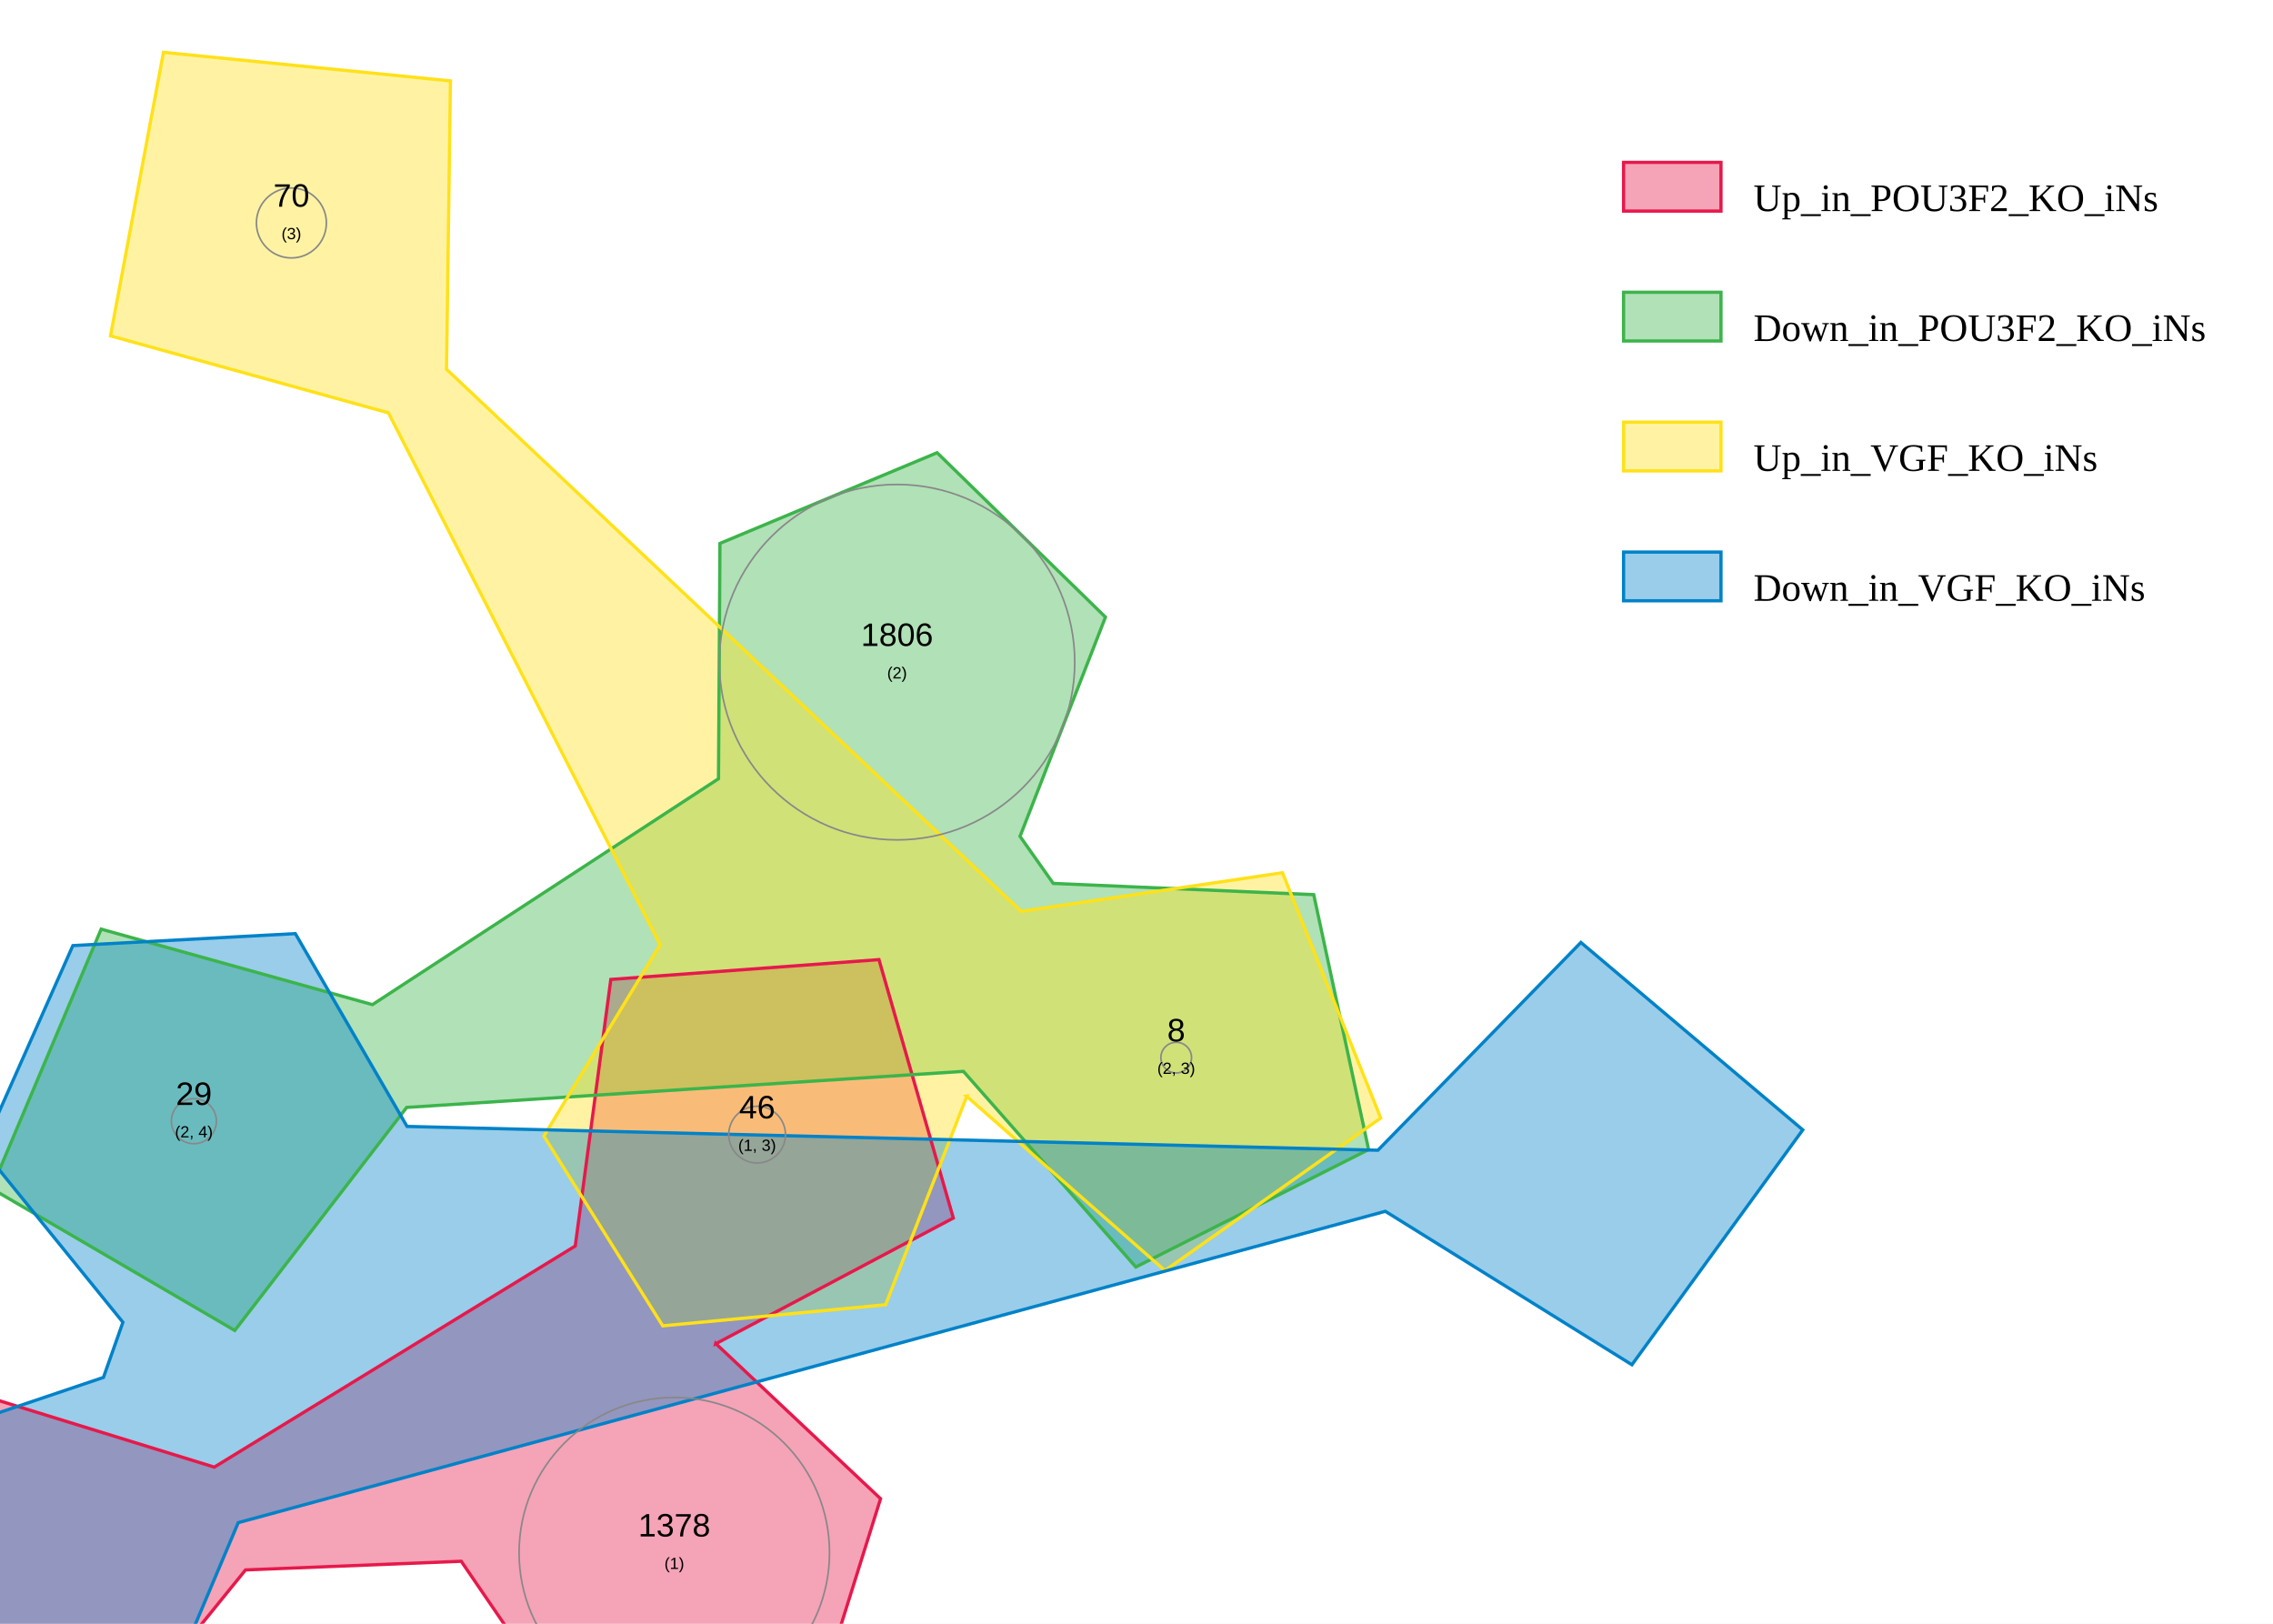
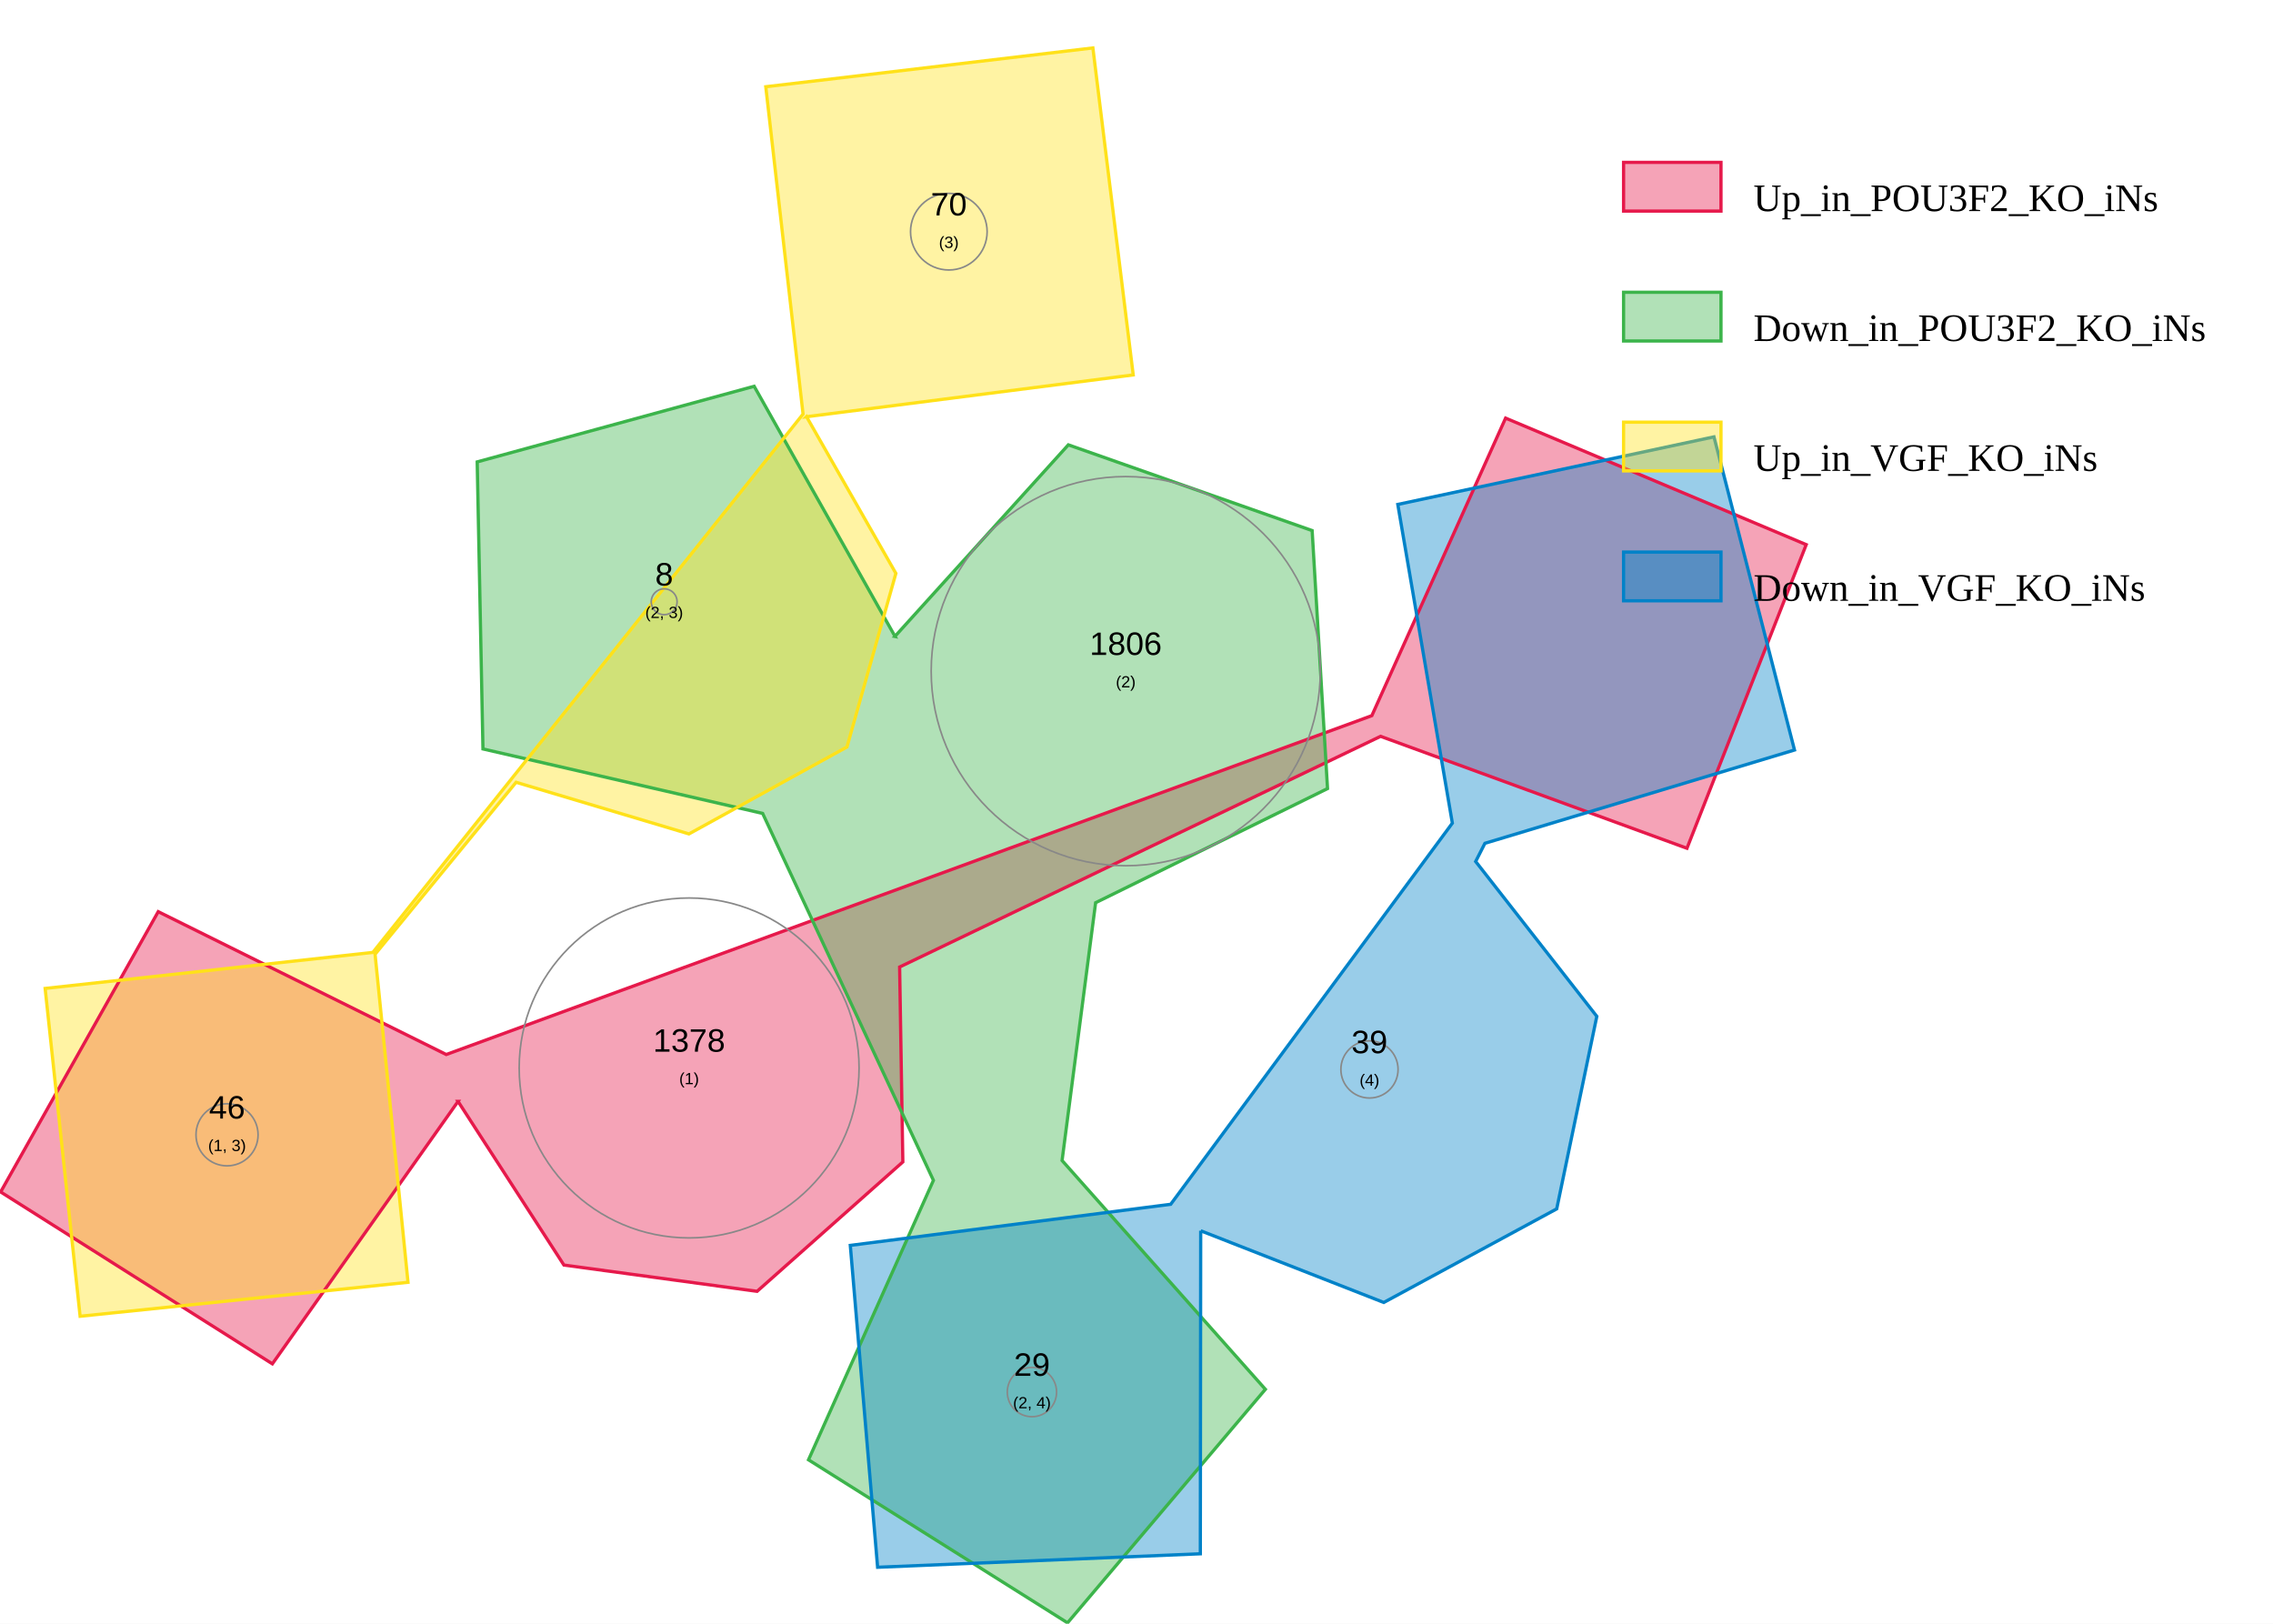
<svg xmlns="http://www.w3.org/2000/svg" xmlns:xlink="http://www.w3.org/1999/xlink" width="700" height="500">
  <defs>
    <style type="text/css">
  .borderLine {
	   stroke: none;
	   fill-opacity: 0.4;
  }
  .outLine {
	   stroke-width: 1;
	   fill: none;
  }
  .circle {
	   stroke: #888888;
	   stroke-width: 0.5;
	   fill: none;
    pointer-events: all;
  }
  .spcircle {
	   stroke: #FF2222;
	   stroke-width: 1;
	   fill: none;
    pointer-events: all;
  }
  .tLabel {
	   font-family: Arial;
    pointer-events: none;
	   font-size: 14px;
	   text-anchor: middle;
	   alignment-baseline: central;
  }
  .nLabel {
	   font-family: Arial;
    pointer-events: none;
	   font-size: 10px;
	   text-anchor: middle;
	   alignment-baseline: central;
  }
  .belong {
	   font-family: Arial;
    pointer-events: none;
	   font-size: 5px;
	   text-anchor: middle;
	   alignment-baseline: central;
  }
  .p0{
    stroke: none;
    fill: #e6194b;
  }
  .q0{
    fill: none;
    stroke: #e6194b;
  }
  .p1{
    stroke: none;
    fill: #3cb44b;
  }
  .q1{
    fill: none;
    stroke: #3cb44b;
  }
  .p2{
    stroke: none;
    fill: #ffe119;
  }
  .q2{
    fill: none;
    stroke: #ffe119;
  }
  .p3{
    stroke: none;
    fill: #0082c8;
  }
  .q3{
    fill: none;
    stroke: #0082c8;
  }

</style>
    <symbol id="bl0">
-       <path d="M 66.00 451.77 L -16.91 426.17 L -52.83 505.15 L 20.95 550.82 L 75.61 483.43 L 142.04 480.76 L 181.39 538.31 L 250.34 528.02 L 271.18 461.50 L 220.42 413.71 L 220.40 413.80 L 293.59 375.07 L 270.69 295.50 L 188.11 301.60 L 177.16 383.68 Z" />
+       <path d="M 137.43 324.72 L 48.73 280.73 L 0.20 367.04 L 83.88 419.97 L 141.07 339.15 L 141.06 339.15 L 173.67 389.55 L 233.15 397.64 L 278.04 357.79 L 277.05 297.77 L 425.17 226.74 L 519.52 261.21 L 556.25 167.71 L 463.67 128.75 L 422.48 220.37 Z" />
    </symbol>
    <symbol id="bl1">
-       <path d="M 114.70 309.36 L 31.15 286.11 L -2.60 365.99 L 72.30 409.69 L 125.24 341.01 L 296.70 329.91 L 349.79 390.15 L 421.48 353.98 L 404.58 275.49 L 324.36 272.03 L 314.13 257.55 L 340.44 190.03 L 288.59 139.41 L 221.72 167.33 L 221.27 239.80 Z" />
+       <path d="M 275.64 195.99 L 232.25 118.95 L 146.96 142.23 L 148.73 230.62 L 234.87 250.48 L 287.46 363.47 L 248.99 449.52 L 328.76 499.72 L 389.69 427.81 L 327.08 357.36 L 337.41 277.97 L 408.83 242.83 L 404.09 163.38 L 329.01 136.98 L 275.59 195.98 Z" />
    </symbol>
    <symbol id="bl2">
-       <path d="M 137.51 113.71 L 138.72 24.91 L 50.34 16.12 L 34.03 103.42 L 119.62 127.13 L 203.28 290.90 L 167.49 349.84 L 204.10 408.27 L 272.74 401.78 L 297.75 337.52 L 297.64 337.54 L 358.76 391.25 L 425.21 344.28 L 394.96 268.74 L 314.46 280.62 Z" />
+       <path d="M 114.81 293.28 L 13.90 304.37 L 24.67 405.32 L 125.65 394.86 L 115.51 293.85 L 158.94 240.89 L 212.17 256.79 L 260.83 230.02 L 275.90 176.56 L 248.38 128.31 L 248.36 128.33 L 348.99 115.45 L 336.57 14.76 L 235.83 26.71 L 247.31 127.50 Z" />
    </symbol>
    <symbol id="bl3">
-       <path d="M 31.86 424.15 L -44.89 450.03 L -38.13 530.74 L 41.86 543.49 L 73.37 468.87 L 426.63 373.00 L 502.57 420.25 L 555.19 347.92 L 486.86 290.21 L 424.35 354.19 L 125.35 346.86 L 90.95 287.49 L 22.44 291.18 L -5.39 353.89 L 37.85 407.17 Z" />
+       <path d="M 360.53 370.84 L 261.86 383.49 L 270.27 482.61 L 369.66 478.46 L 369.77 378.98 L 369.77 378.99 L 426.15 401.07 L 479.41 372.25 L 491.76 312.97 L 454.45 265.28 L 457.30 259.68 L 552.64 230.95 L 527.84 134.52 L 430.47 155.33 L 447.27 253.47 Z" />
    </symbol>
  </defs>
  <rect width="700" height="500" style="fill:#fff;stroke-width:0" />
  <use class="p0 borderLine" xlink:href="#bl0" />
  <use class="p1 borderLine" xlink:href="#bl1" />
  <use class="p2 borderLine" xlink:href="#bl2" />
  <use class="p3 borderLine" xlink:href="#bl3" />
  <use class="q0 outLine" xlink:href="#bl0" />
  <use class="q1 outLine" xlink:href="#bl1" />
  <use class="q2 outLine" xlink:href="#bl2" />
  <use class="q3 outLine" xlink:href="#bl3" />
-   <circle class="circle" cx="207.656" cy="478.127" r="47.8" />
-   <text class="tLabel" x="207.66" y="458.13" />
-   <text class="nLabel" x="207.66" y="473.13">1378</text>
-   <text class="belong" x="207.66" y="483.13">(1)</text>
-   <circle class="circle" cx="276.26" cy="203.907" r="54.722" />
-   <text class="tLabel" x="276.26" y="183.91" />
-   <text class="nLabel" x="276.26" y="198.91">1806</text>
-   <text class="belong" x="276.26" y="208.91">(2)</text>
-   <circle class="circle" cx="362.231" cy="325.675" r="4.721" />
-   <text class="tLabel" x="362.23" y="305.68" />
-   <text class="nLabel" x="362.23" y="320.68">8</text>
-   <text class="belong" x="362.23" y="330.68">(2, 3)</text>
-   <circle class="circle" cx="59.706" cy="345.247" r="6.934" />
-   <text class="tLabel" x="59.71" y="325.25" />
-   <text class="nLabel" x="59.71" y="340.25">29</text>
-   <text class="belong" x="59.71" y="350.25">(2, 4)</text>
-   <circle class="circle" cx="89.741" cy="68.654" r="10.773" />
-   <text class="tLabel" x="89.74" y="48.65" />
-   <text class="nLabel" x="89.74" y="63.65">70</text>
-   <text class="belong" x="89.74" y="73.65">(3)</text>
-   <circle class="circle" cx="233.16" cy="349.382" r="8.733" />
-   <text class="tLabel" x="233.16" y="329.38" />
-   <text class="nLabel" x="233.16" y="344.38">46</text>
-   <text class="belong" x="233.16" y="354.38">(1, 3)</text>
+   <circle class="circle" cx="212.222" cy="328.854" r="52.337" />
+   <text class="tLabel" x="212.22" y="308.85" />
+   <text class="nLabel" x="212.22" y="323.85">1378</text>
+   <text class="belong" x="212.22" y="333.85">(1)</text>
+   <circle class="circle" cx="346.686" cy="206.668" r="59.916" />
+   <text class="tLabel" x="346.69" y="186.67" />
+   <text class="nLabel" x="346.69" y="201.67">1806</text>
+   <text class="belong" x="346.69" y="211.67">(2)</text>
+   <circle class="circle" cx="204.538" cy="185.296" r="3.988" />
+   <text class="tLabel" x="204.54" y="165.30" />
+   <text class="nLabel" x="204.54" y="180.30">8</text>
+   <text class="belong" x="204.54" y="190.30">(2, 3)</text>
+   <circle class="circle" cx="317.797" cy="428.658" r="7.592" />
+   <text class="tLabel" x="317.80" y="408.66" />
+   <text class="nLabel" x="317.80" y="423.66">29</text>
+   <text class="belong" x="317.80" y="433.66">(2, 4)</text>
+   <circle class="circle" cx="292.204" cy="71.342" r="11.796" />
+   <text class="tLabel" x="292.20" y="51.34" />
+   <text class="nLabel" x="292.20" y="66.34">70</text>
+   <text class="belong" x="292.20" y="76.34">(3)</text>
+   <circle class="circle" cx="69.916" cy="349.438" r="9.562" />
+   <text class="tLabel" x="69.92" y="329.44" />
+   <text class="nLabel" x="69.92" y="344.44">46</text>
+   <text class="belong" x="69.92" y="354.44">(1, 3)</text>
+   <circle class="circle" cx="421.747" cy="329.309" r="8.805" />
+   <text class="tLabel" x="421.75" y="309.31" />
+   <text class="nLabel" x="421.75" y="324.31">39</text>
+   <text class="belong" x="421.75" y="334.31">(4)</text>
  <rect class="p0 borderLine" x="500.00" y="50.00" width="30.00" height="15.00" />
  <rect class="q0" x="500.00" y="50.00" width="30.00" height="15.00" />
  <text class="legend" x="540.00" y="65.00">Up_in_POU3F2_KO_iNs</text>
  <rect class="p1 borderLine" x="500.00" y="90.00" width="30.00" height="15.00" />
  <rect class="q1" x="500.00" y="90.00" width="30.00" height="15.00" />
  <text class="legend" x="540.00" y="105.00">Down_in_POU3F2_KO_iNs</text>
  <rect class="p2 borderLine" x="500.00" y="130.00" width="30.00" height="15.00" />
  <rect class="q2" x="500.00" y="130.00" width="30.00" height="15.00" />
  <text class="legend" x="540.00" y="145.00">Up_in_VGF_KO_iNs</text>
  <rect class="p3 borderLine" x="500.00" y="170.00" width="30.00" height="15.00" />
  <rect class="q3" x="500.00" y="170.00" width="30.00" height="15.00" />
  <text class="legend" x="540.00" y="185.00">Down_in_VGF_KO_iNs</text>
</svg>
